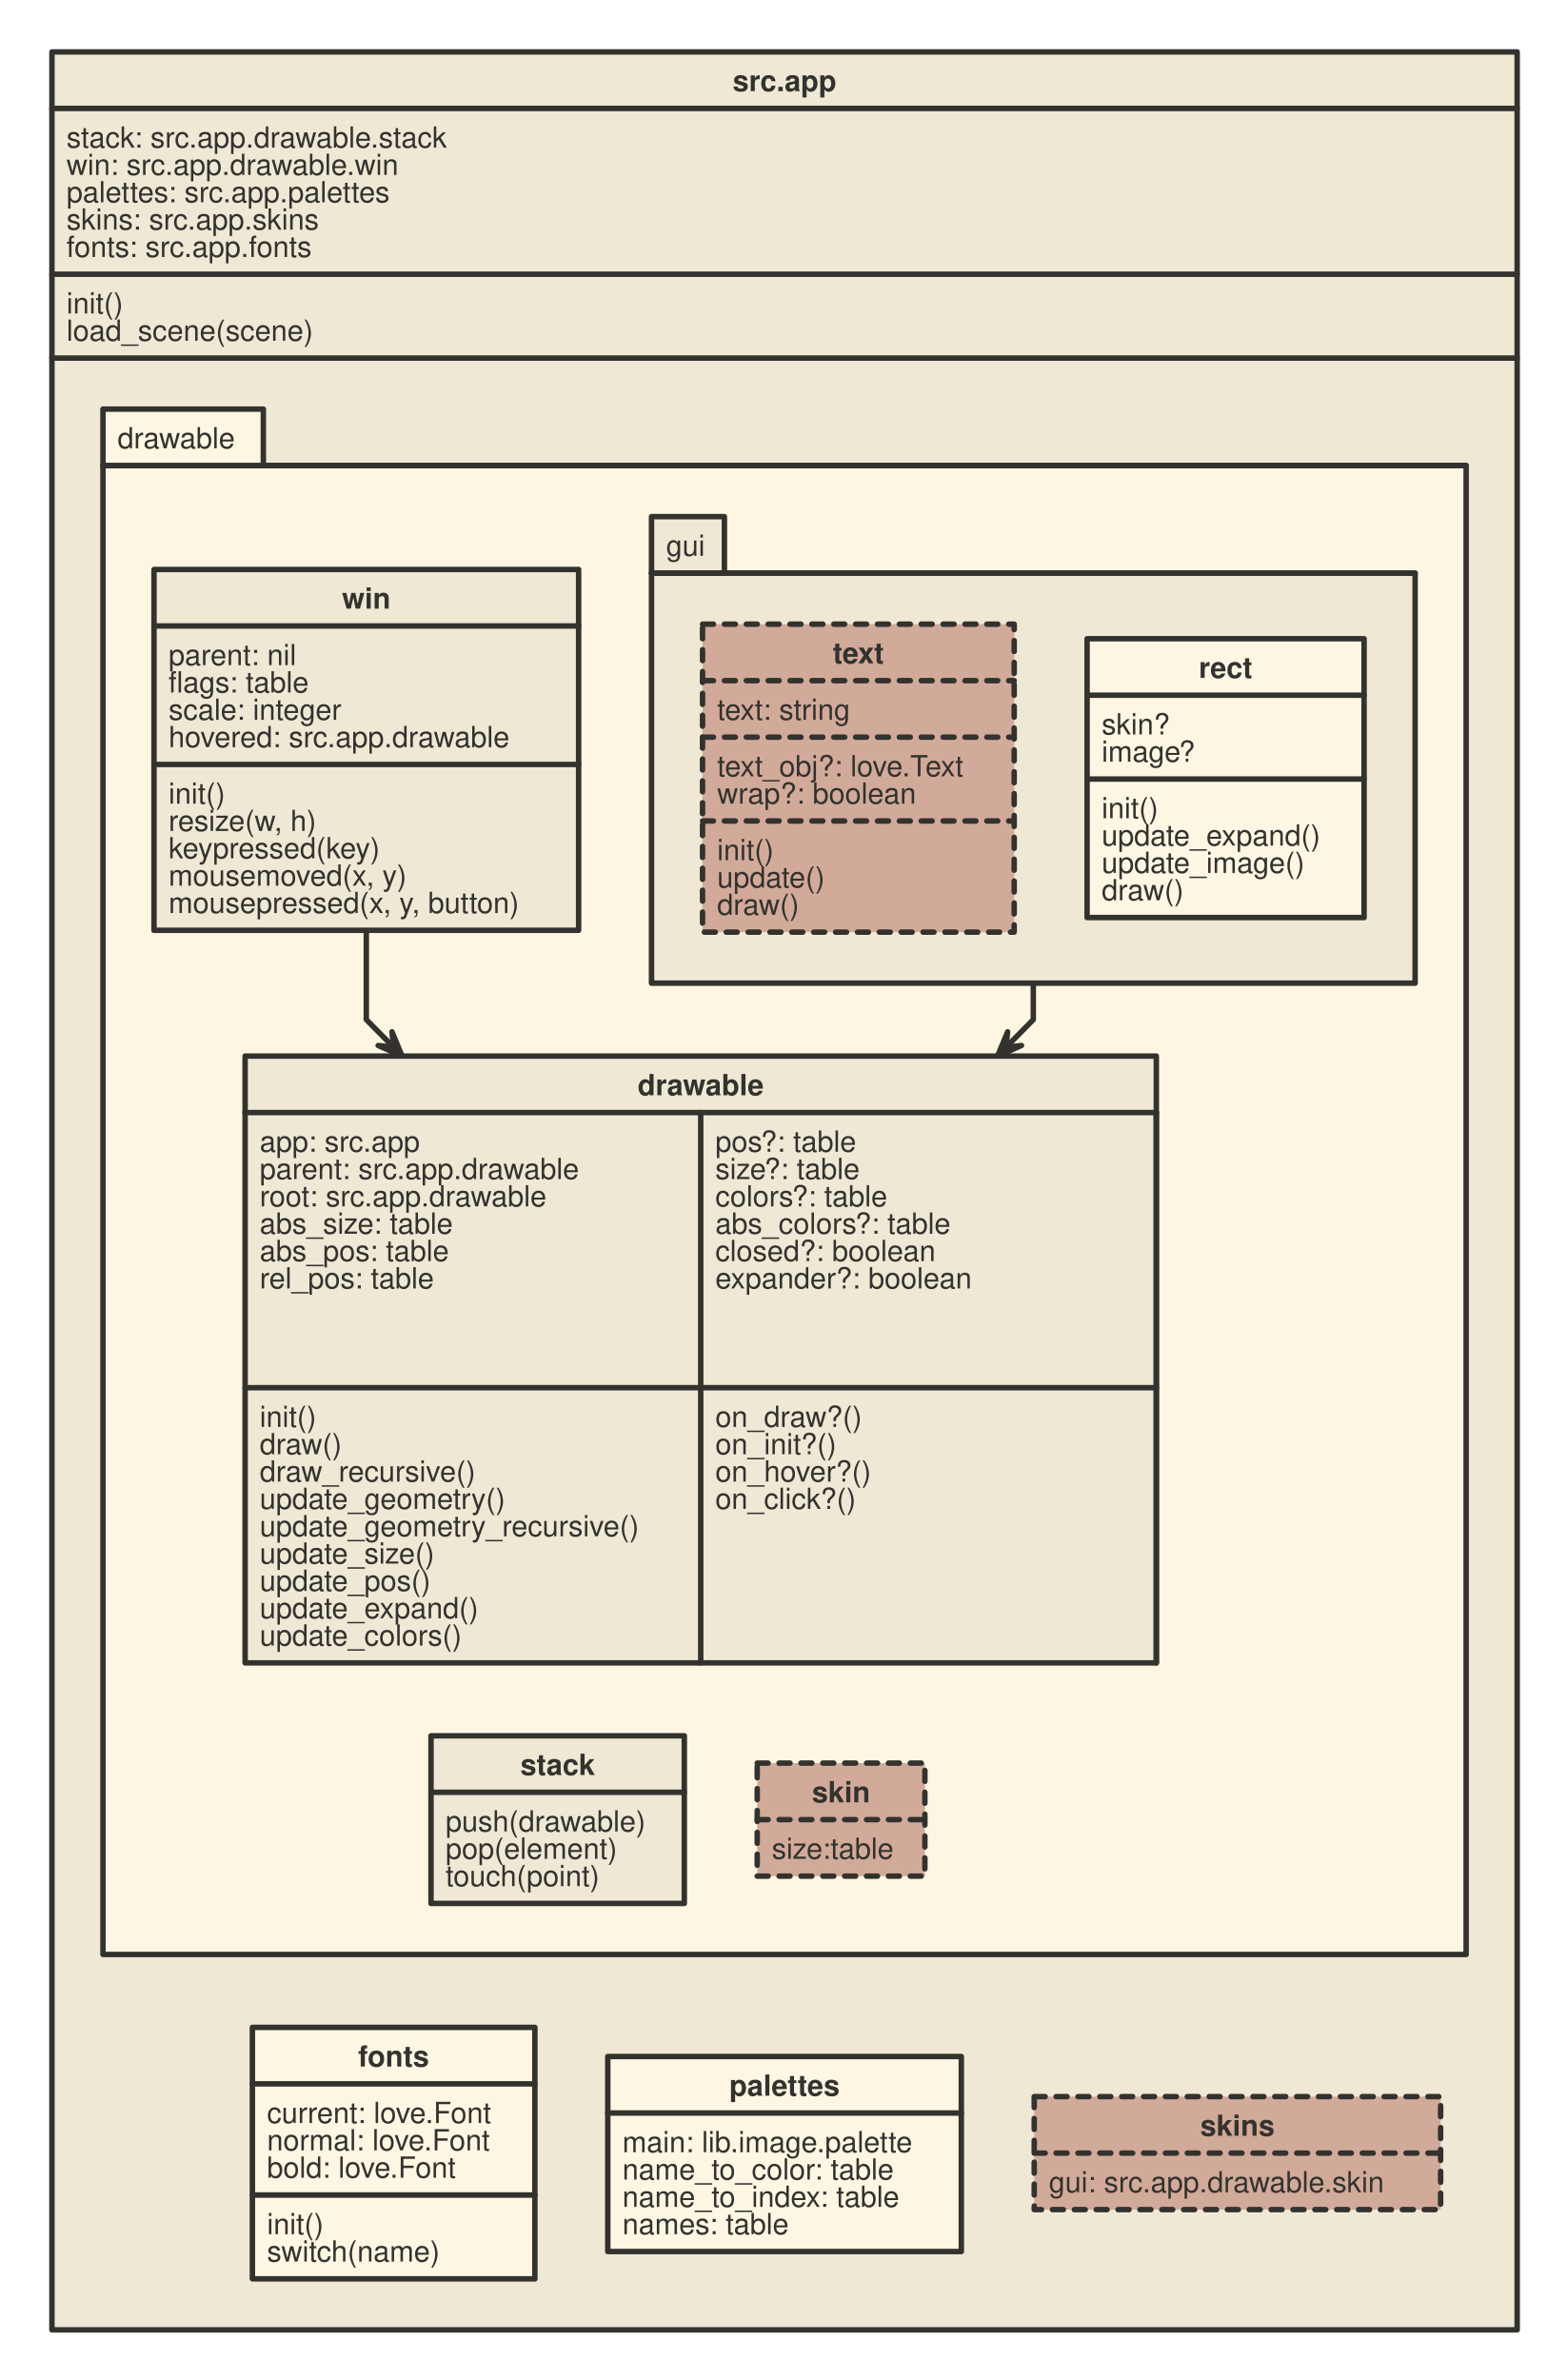
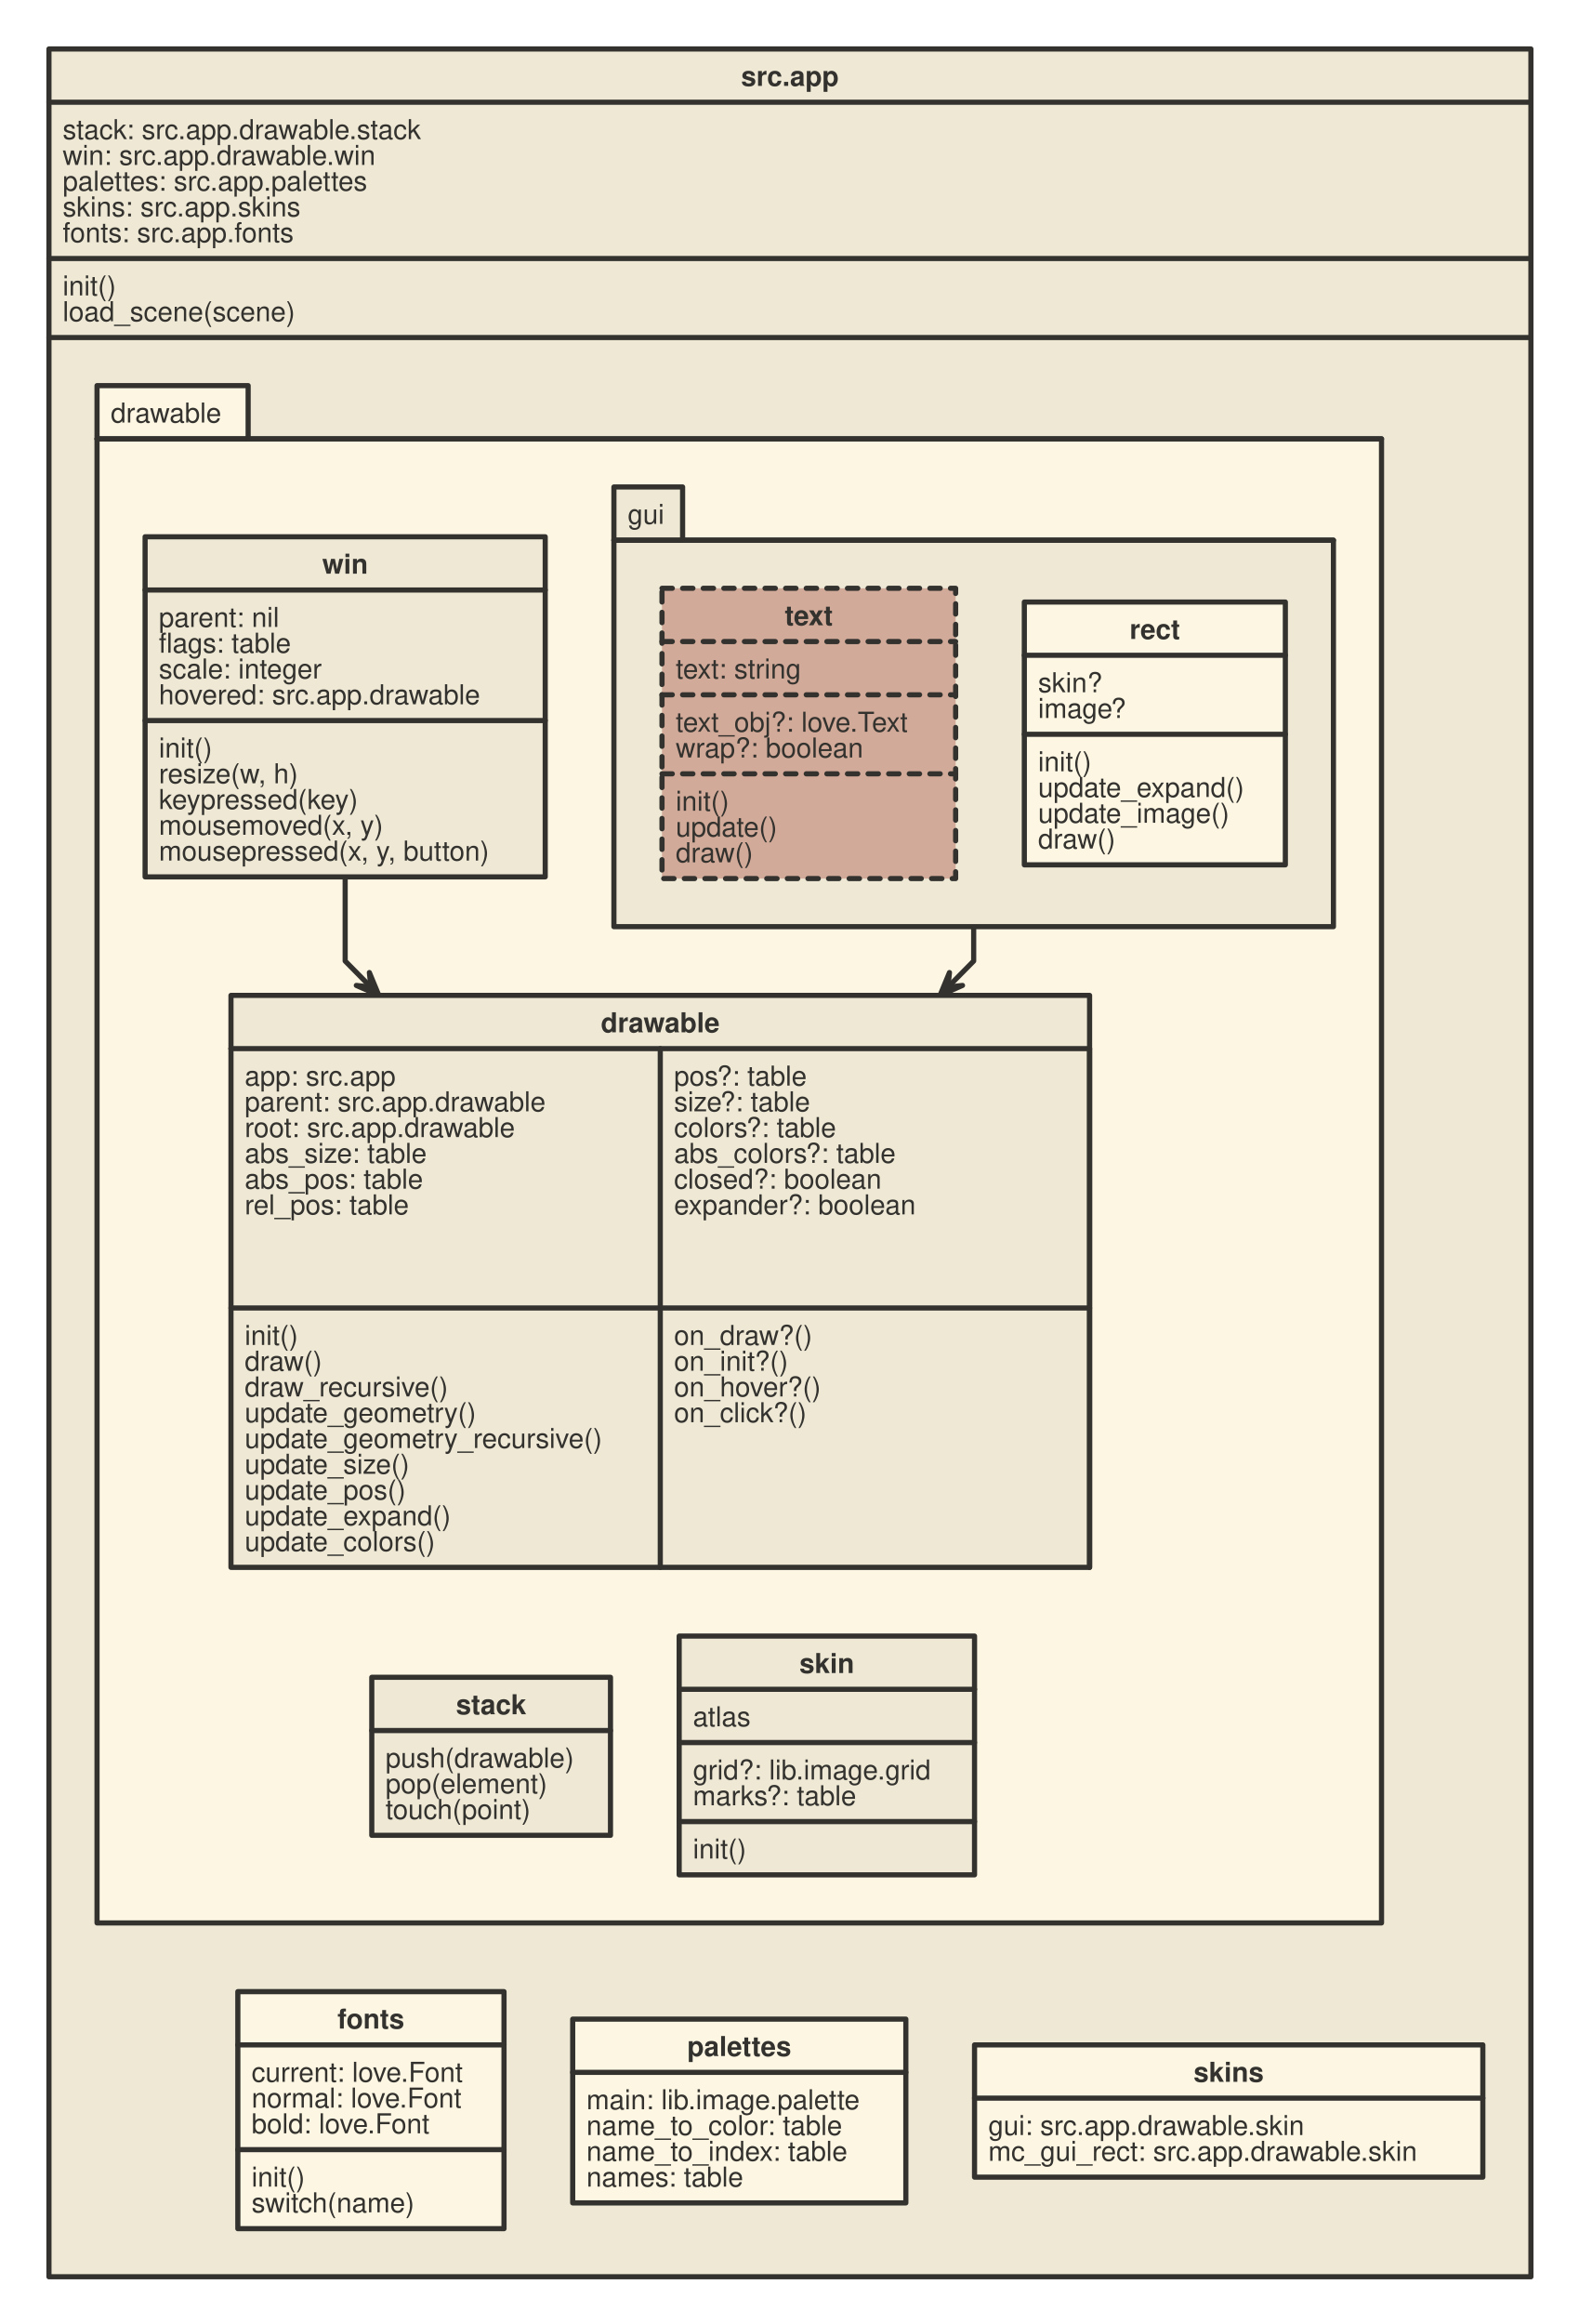
- <svg xmlns="http://www.w3.org/2000/svg" version="1.1" baseProfile="full" width="860" height="1306" viewbox="0 0 860 1306" style="font:normal  12pt Helvetica, Helvetica, sans-serif;;stroke-linejoin:round;stroke-linecap:round">
-   <rect x="0" y="0" height="1306" width="860" style="stroke:none; fill:transparent;" />
-   <rect x="28.5" y="28.5" height="1250" width="804" data-name="src.app" style="stroke:#33322E;fill:#eee8d5;stroke-dasharray:none;stroke-width:3;" />
-   <path d="M28.5 59.5 L832.5 59.5" data-name="src.app" style="stroke:#33322E;fill:none;stroke-dasharray:none;stroke-width:3;" />
-   <path d="M28.5 150.5 L832.5 150.5" data-name="src.app" style="stroke:#33322E;fill:none;stroke-dasharray:none;stroke-width:3;" />
-   <path d="M28.5 196.5 L832.5 196.5" data-name="src.app" style="stroke:#33322E;fill:none;stroke-dasharray:none;stroke-width:3;" />
-   <text x="430.5" y="50" style="fill: #33322E;font:bold  12pt Helvetica, Helvetica, sans-serif;text-anchor: middle;" data-name="src.app">src.app</text>
+ <svg xmlns="http://www.w3.org/2000/svg" version="1.1" baseProfile="full" width="919" height="1353" viewbox="0 0 919 1353" style="font:normal  12pt Helvetica, Helvetica, sans-serif;;stroke-linejoin:round;stroke-linecap:round">
+   <rect x="0" y="0" height="1353" width="919" style="stroke:none; fill:transparent;" />
+   <rect x="28.5" y="28.5" height="1297" width="863" data-name="src.app" style="stroke:#33322E;fill:#eee8d5;stroke-dasharray:none;stroke-width:3;" />
+   <path d="M28.5 59.5 L891.5 59.5" data-name="src.app" style="stroke:#33322E;fill:none;stroke-dasharray:none;stroke-width:3;" />
+   <path d="M28.5 150.5 L891.5 150.5" data-name="src.app" style="stroke:#33322E;fill:none;stroke-dasharray:none;stroke-width:3;" />
+   <path d="M28.5 196.5 L891.5 196.5" data-name="src.app" style="stroke:#33322E;fill:none;stroke-dasharray:none;stroke-width:3;" />
+   <text x="460" y="50" style="fill: #33322E;font:bold  12pt Helvetica, Helvetica, sans-serif;text-anchor: middle;" data-name="src.app">src.app</text>
  <text x="36.5" y="81" style="fill: #33322E;font:normal  12pt Helvetica, Helvetica, sans-serif;" data-name="src.app">stack: src.app.drawable.stack</text>
  <text x="36.5" y="96" style="fill: #33322E;font:normal  12pt Helvetica, Helvetica, sans-serif;" data-name="src.app">win: src.app.drawable.win</text>
  <text x="36.5" y="111" style="fill: #33322E;font:normal  12pt Helvetica, Helvetica, sans-serif;" data-name="src.app">palettes: src.app.palettes</text>
  <text x="36.5" y="126" style="fill: #33322E;font:normal  12pt Helvetica, Helvetica, sans-serif;" data-name="src.app">skins: src.app.skins</text>
  <text x="36.5" y="141" style="fill: #33322E;font:normal  12pt Helvetica, Helvetica, sans-serif;" data-name="src.app">fonts: src.app.fonts</text>
  <text x="36.5" y="172" style="fill: #33322E;font:normal  12pt Helvetica, Helvetica, sans-serif;" data-name="src.app">init()</text>
  <text x="36.5" y="187" style="fill: #33322E;font:normal  12pt Helvetica, Helvetica, sans-serif;" data-name="src.app">load_scene(scene)</text>
-   <rect x="138.5" y="1112.5" height="138" width="155" data-name="fonts" style="stroke:#33322E;fill:#fdf6e3;stroke-dasharray:none;stroke-width:3;" />
-   <path d="M138.5 1143.5 L293.5 1143.5" data-name="fonts" style="stroke:#33322E;fill:none;stroke-dasharray:none;stroke-width:3;" />
-   <path d="M138.5 1204.5 L293.5 1204.5" data-name="fonts" style="stroke:#33322E;fill:none;stroke-dasharray:none;stroke-width:3;" />
-   <text x="216" y="1134" style="fill: #33322E;font:bold  12pt Helvetica, Helvetica, sans-serif;text-anchor: middle;" data-name="fonts">fonts</text>
-   <text x="146.5" y="1165" style="fill: #33322E;font:normal  12pt Helvetica, Helvetica, sans-serif;" data-name="fonts">current: love.Font</text>
-   <text x="146.5" y="1180" style="fill: #33322E;font:normal  12pt Helvetica, Helvetica, sans-serif;" data-name="fonts">normal: love.Font</text>
-   <text x="146.5" y="1195" style="fill: #33322E;font:normal  12pt Helvetica, Helvetica, sans-serif;" data-name="fonts">bold: love.Font</text>
-   <text x="146.5" y="1226" style="fill: #33322E;font:normal  12pt Helvetica, Helvetica, sans-serif;" data-name="fonts">init()</text>
-   <text x="146.5" y="1241" style="fill: #33322E;font:normal  12pt Helvetica, Helvetica, sans-serif;" data-name="fonts">switch(name)</text>
-   <rect x="56.5" y="255.5" height="817" width="748" data-name="drawable" style="stroke:#33322E;fill:#fdf6e3;stroke-dasharray:none;stroke-width:3;" />
+   <rect x="138.5" y="1159.5" height="138" width="155" data-name="fonts" style="stroke:#33322E;fill:#fdf6e3;stroke-dasharray:none;stroke-width:3;" />
+   <path d="M138.5 1190.5 L293.5 1190.5" data-name="fonts" style="stroke:#33322E;fill:none;stroke-dasharray:none;stroke-width:3;" />
+   <path d="M138.5 1251.5 L293.5 1251.5" data-name="fonts" style="stroke:#33322E;fill:none;stroke-dasharray:none;stroke-width:3;" />
+   <text x="216" y="1181" style="fill: #33322E;font:bold  12pt Helvetica, Helvetica, sans-serif;text-anchor: middle;" data-name="fonts">fonts</text>
+   <text x="146.5" y="1212" style="fill: #33322E;font:normal  12pt Helvetica, Helvetica, sans-serif;" data-name="fonts">current: love.Font</text>
+   <text x="146.5" y="1227" style="fill: #33322E;font:normal  12pt Helvetica, Helvetica, sans-serif;" data-name="fonts">normal: love.Font</text>
+   <text x="146.5" y="1242" style="fill: #33322E;font:normal  12pt Helvetica, Helvetica, sans-serif;" data-name="fonts">bold: love.Font</text>
+   <text x="146.5" y="1273" style="fill: #33322E;font:normal  12pt Helvetica, Helvetica, sans-serif;" data-name="fonts">init()</text>
+   <text x="146.5" y="1288" style="fill: #33322E;font:normal  12pt Helvetica, Helvetica, sans-serif;" data-name="fonts">switch(name)</text>
+   <rect x="56.5" y="255.5" height="864" width="748" data-name="drawable" style="stroke:#33322E;fill:#fdf6e3;stroke-dasharray:none;stroke-width:3;" />
  <path d="M56.5 255.5 L56.5 224.5 L144.5 224.5 L144.5 255.5 Z" data-name="drawable" style="stroke:#33322E;fill:#fdf6e3;stroke-dasharray:none;stroke-width:3;" />
  <path d="M56.5 255.5 L804.5 255.5" data-name="drawable" style="stroke:#33322E;fill:none;stroke-dasharray:none;stroke-width:3;" />
  <text x="64.5" y="246" style="fill: #33322E;font:normal  12pt Helvetica, Helvetica, sans-serif;" data-name="drawable">drawable</text>
  <path d="M201 510.5 L201 559.5 L216 574.7 L216 574.7 " data-name="drawable" style="stroke:#33322E;fill:none;stroke-dasharray:none;stroke-width:3;" />
  <path d="M207.5 573.7 L216 574.7 L215.1 566.2 L220.6 579.5 Z" data-name="drawable" style="stroke:#33322E;fill:#33322E;stroke-dasharray:none;stroke-width:3;" />
  <path d="M567 539.5 L567 559.5 L552 574.7 L552 574.7 " data-name="drawable" style="stroke:#33322E;fill:none;stroke-dasharray:none;stroke-width:3;" />
  <path d="M552.9 566.2 L552 574.7 L560.5 573.7 L547.4 579.5 Z" data-name="drawable" style="stroke:#33322E;fill:#33322E;stroke-dasharray:none;stroke-width:3;" />
  <rect x="134.5" y="579.5" height="333" width="500" data-name="drawable" style="stroke:#33322E;fill:#eee8d5;stroke-dasharray:none;stroke-width:3;" />
  <path d="M134.5 610.5 L134.5 610.5" data-name="drawable" style="stroke:#33322E;fill:none;stroke-dasharray:none;stroke-width:3;" />
  <path d="M134.5 610.5 L634.5 610.5" data-name="drawable" style="stroke:#33322E;fill:none;stroke-dasharray:none;stroke-width:3;" />
  <path d="M134.5 761.5 L634.5 761.5" data-name="drawable" style="stroke:#33322E;fill:none;stroke-dasharray:none;stroke-width:3;" />
  <path d="M384.5 610.5 L384.5 912.5" data-name="drawable" style="stroke:#33322E;fill:none;stroke-dasharray:none;stroke-width:3;" />
  <path d="M634.5 610.5 L634.5 912.5" data-name="drawable" style="stroke:#33322E;fill:none;stroke-dasharray:none;stroke-width:3;" />
  <text x="384.5" y="601" style="fill: #33322E;font:bold  12pt Helvetica, Helvetica, sans-serif;text-anchor: middle;" data-name="drawable">drawable</text>
  <text x="142.5" y="632" style="fill: #33322E;font:normal  12pt Helvetica, Helvetica, sans-serif;" data-name="drawable">app: src.app</text>
  <text x="142.5" y="647" style="fill: #33322E;font:normal  12pt Helvetica, Helvetica, sans-serif;" data-name="drawable">parent: src.app.drawable</text>
  <text x="142.5" y="662" style="fill: #33322E;font:normal  12pt Helvetica, Helvetica, sans-serif;" data-name="drawable">root: src.app.drawable</text>
  <text x="142.5" y="677" style="fill: #33322E;font:normal  12pt Helvetica, Helvetica, sans-serif;" data-name="drawable">abs_size: table</text>
  <text x="142.5" y="692" style="fill: #33322E;font:normal  12pt Helvetica, Helvetica, sans-serif;" data-name="drawable">abs_pos: table</text>
  <text x="142.5" y="707" style="fill: #33322E;font:normal  12pt Helvetica, Helvetica, sans-serif;" data-name="drawable">rel_pos: table</text>
  <text x="392.5" y="632" style="fill: #33322E;font:normal  12pt Helvetica, Helvetica, sans-serif;" data-name="drawable">pos?: table</text>
  <text x="392.5" y="647" style="fill: #33322E;font:normal  12pt Helvetica, Helvetica, sans-serif;" data-name="drawable">size?: table</text>
  <text x="392.5" y="662" style="fill: #33322E;font:normal  12pt Helvetica, Helvetica, sans-serif;" data-name="drawable">colors?: table</text>
  <text x="392.5" y="677" style="fill: #33322E;font:normal  12pt Helvetica, Helvetica, sans-serif;" data-name="drawable">abs_colors?: table</text>
  <text x="392.5" y="692" style="fill: #33322E;font:normal  12pt Helvetica, Helvetica, sans-serif;" data-name="drawable">closed?: boolean</text>
  <text x="392.5" y="707" style="fill: #33322E;font:normal  12pt Helvetica, Helvetica, sans-serif;" data-name="drawable">expander?: boolean</text>
  <text x="142.5" y="783" style="fill: #33322E;font:normal  12pt Helvetica, Helvetica, sans-serif;" data-name="drawable">init()</text>
  <text x="142.5" y="798" style="fill: #33322E;font:normal  12pt Helvetica, Helvetica, sans-serif;" data-name="drawable">draw()</text>
  <text x="142.5" y="813" style="fill: #33322E;font:normal  12pt Helvetica, Helvetica, sans-serif;" data-name="drawable">draw_recursive()</text>
  <text x="142.5" y="828" style="fill: #33322E;font:normal  12pt Helvetica, Helvetica, sans-serif;" data-name="drawable">update_geometry()</text>
  <text x="142.5" y="843" style="fill: #33322E;font:normal  12pt Helvetica, Helvetica, sans-serif;" data-name="drawable">update_geometry_recursive()</text>
  <text x="142.5" y="858" style="fill: #33322E;font:normal  12pt Helvetica, Helvetica, sans-serif;" data-name="drawable">update_size()</text>
  <text x="142.5" y="873" style="fill: #33322E;font:normal  12pt Helvetica, Helvetica, sans-serif;" data-name="drawable">update_pos()</text>
  <text x="142.5" y="888" style="fill: #33322E;font:normal  12pt Helvetica, Helvetica, sans-serif;" data-name="drawable">update_expand()</text>
  <text x="142.5" y="903" style="fill: #33322E;font:normal  12pt Helvetica, Helvetica, sans-serif;" data-name="drawable">update_colors()</text>
  <text x="392.5" y="783" style="fill: #33322E;font:normal  12pt Helvetica, Helvetica, sans-serif;" data-name="drawable">on_draw?()</text>
  <text x="392.5" y="798" style="fill: #33322E;font:normal  12pt Helvetica, Helvetica, sans-serif;" data-name="drawable">on_init?()</text>
  <text x="392.5" y="813" style="fill: #33322E;font:normal  12pt Helvetica, Helvetica, sans-serif;" data-name="drawable">on_hover?()</text>
  <text x="392.5" y="828" style="fill: #33322E;font:normal  12pt Helvetica, Helvetica, sans-serif;" data-name="drawable">on_click?()</text>
+   <rect x="395.5" y="952.5" height="139" width="172" data-name="skin" style="stroke:#33322E;fill:#eee8d5;stroke-dasharray:none;stroke-width:3;" />
+   <path d="M395.5 983.5 L567.5 983.5" data-name="skin" style="stroke:#33322E;fill:none;stroke-dasharray:none;stroke-width:3;" />
+   <path d="M395.5 1014.5 L567.5 1014.5" data-name="skin" style="stroke:#33322E;fill:none;stroke-dasharray:none;stroke-width:3;" />
+   <path d="M395.5 1060.5 L567.5 1060.5" data-name="skin" style="stroke:#33322E;fill:none;stroke-dasharray:none;stroke-width:3;" />
+   <text x="481.5" y="974" style="fill: #33322E;font:bold  12pt Helvetica, Helvetica, sans-serif;text-anchor: middle;" data-name="skin">skin</text>
+   <text x="403.5" y="1005" style="fill: #33322E;font:normal  12pt Helvetica, Helvetica, sans-serif;" data-name="skin">atlas</text>
+   <text x="403.5" y="1036" style="fill: #33322E;font:normal  12pt Helvetica, Helvetica, sans-serif;" data-name="skin">grid?: lib.image.grid</text>
+   <text x="403.5" y="1051" style="fill: #33322E;font:normal  12pt Helvetica, Helvetica, sans-serif;" data-name="skin">marks?: table</text>
+   <text x="403.5" y="1082" style="fill: #33322E;font:normal  12pt Helvetica, Helvetica, sans-serif;" data-name="skin">init()</text>
  <rect x="84.5" y="312.5" height="198" width="233" data-name="win" style="stroke:#33322E;fill:#eee8d5;stroke-dasharray:none;stroke-width:3;" />
  <path d="M84.5 343.5 L317.5 343.5" data-name="win" style="stroke:#33322E;fill:none;stroke-dasharray:none;stroke-width:3;" />
  <path d="M84.5 419.5 L317.5 419.5" data-name="win" style="stroke:#33322E;fill:none;stroke-dasharray:none;stroke-width:3;" />
  <text x="201" y="334" style="fill: #33322E;font:bold  12pt Helvetica, Helvetica, sans-serif;text-anchor: middle;" data-name="win">win</text>
  <text x="92.5" y="365" style="fill: #33322E;font:normal  12pt Helvetica, Helvetica, sans-serif;" data-name="win">parent: nil</text>
  <text x="92.5" y="380" style="fill: #33322E;font:normal  12pt Helvetica, Helvetica, sans-serif;" data-name="win">flags: table</text>
  <text x="92.5" y="395" style="fill: #33322E;font:normal  12pt Helvetica, Helvetica, sans-serif;" data-name="win">scale: integer</text>
  <text x="92.5" y="410" style="fill: #33322E;font:normal  12pt Helvetica, Helvetica, sans-serif;" data-name="win">hovered: src.app.drawable</text>
  <text x="92.5" y="441" style="fill: #33322E;font:normal  12pt Helvetica, Helvetica, sans-serif;" data-name="win">init()</text>
  <text x="92.5" y="456" style="fill: #33322E;font:normal  12pt Helvetica, Helvetica, sans-serif;" data-name="win">resize(w, h)</text>
  <text x="92.5" y="471" style="fill: #33322E;font:normal  12pt Helvetica, Helvetica, sans-serif;" data-name="win">keypressed(key)</text>
  <text x="92.5" y="486" style="fill: #33322E;font:normal  12pt Helvetica, Helvetica, sans-serif;" data-name="win">mousemoved(x, y)</text>
  <text x="92.5" y="501" style="fill: #33322E;font:normal  12pt Helvetica, Helvetica, sans-serif;" data-name="win">mousepressed(x, y, button)</text>
  <rect x="357.5" y="314.5" height="225" width="419" data-name="gui" style="stroke:#33322E;fill:#eee8d5;stroke-dasharray:none;stroke-width:3;" />
  <path d="M357.5 314.5 L357.5 283.5 L397.5 283.5 L397.5 314.5 Z" data-name="gui" style="stroke:#33322E;fill:#eee8d5;stroke-dasharray:none;stroke-width:3;" />
  <path d="M357.5 314.5 L776.5 314.5" data-name="gui" style="stroke:#33322E;fill:none;stroke-dasharray:none;stroke-width:3;" />
  <text x="365.5" y="305" style="fill: #33322E;font:normal  12pt Helvetica, Helvetica, sans-serif;" data-name="gui">gui</text>
  <rect x="385.5" y="342.5" height="169" width="171" data-name="text" style="stroke:#33322E;fill:#D2AA99;stroke-dasharray:6 6;stroke-width:3;" />
  <path d="M385.5 373.5 L556.5 373.5" data-name="text" style="stroke:#33322E;fill:none;stroke-dasharray:6 6;stroke-width:3;" />
  <path d="M385.5 404.5 L556.5 404.5" data-name="text" style="stroke:#33322E;fill:none;stroke-dasharray:6 6;stroke-width:3;" />
  <path d="M385.5 450.5 L556.5 450.5" data-name="text" style="stroke:#33322E;fill:none;stroke-dasharray:6 6;stroke-width:3;" />
  <text x="471" y="364" style="fill: #33322E;font:bold  12pt Helvetica, Helvetica, sans-serif;text-anchor: middle;" data-name="text">text</text>
  <text x="393.5" y="395" style="fill: #33322E;font:normal  12pt Helvetica, Helvetica, sans-serif;" data-name="text">text: string</text>
  <text x="393.5" y="426" style="fill: #33322E;font:normal  12pt Helvetica, Helvetica, sans-serif;" data-name="text">text_obj?: love.Text</text>
  <text x="393.5" y="441" style="fill: #33322E;font:normal  12pt Helvetica, Helvetica, sans-serif;" data-name="text">wrap?: boolean</text>
  <text x="393.5" y="472" style="fill: #33322E;font:normal  12pt Helvetica, Helvetica, sans-serif;" data-name="text">init()</text>
  <text x="393.5" y="487" style="fill: #33322E;font:normal  12pt Helvetica, Helvetica, sans-serif;" data-name="text">update()</text>
  <text x="393.5" y="502" style="fill: #33322E;font:normal  12pt Helvetica, Helvetica, sans-serif;" data-name="text">draw()</text>
  <rect x="596.5" y="350.5" height="153" width="152" data-name="rect" style="stroke:#33322E;fill:#fdf6e3;stroke-dasharray:none;stroke-width:3;" />
  <path d="M596.5 381.5 L748.5 381.5" data-name="rect" style="stroke:#33322E;fill:none;stroke-dasharray:none;stroke-width:3;" />
  <path d="M596.5 427.5 L748.5 427.5" data-name="rect" style="stroke:#33322E;fill:none;stroke-dasharray:none;stroke-width:3;" />
  <text x="672.5" y="372" style="fill: #33322E;font:bold  12pt Helvetica, Helvetica, sans-serif;text-anchor: middle;" data-name="rect">rect</text>
  <text x="604.5" y="403" style="fill: #33322E;font:normal  12pt Helvetica, Helvetica, sans-serif;" data-name="rect">skin?</text>
  <text x="604.5" y="418" style="fill: #33322E;font:normal  12pt Helvetica, Helvetica, sans-serif;" data-name="rect">image?</text>
  <text x="604.5" y="449" style="fill: #33322E;font:normal  12pt Helvetica, Helvetica, sans-serif;" data-name="rect">init()</text>
  <text x="604.5" y="464" style="fill: #33322E;font:normal  12pt Helvetica, Helvetica, sans-serif;" data-name="rect">update_expand()</text>
  <text x="604.5" y="479" style="fill: #33322E;font:normal  12pt Helvetica, Helvetica, sans-serif;" data-name="rect">update_image()</text>
  <text x="604.5" y="494" style="fill: #33322E;font:normal  12pt Helvetica, Helvetica, sans-serif;" data-name="rect">draw()</text>
-   <rect x="236.5" y="952.5" height="92" width="139" data-name="stack" style="stroke:#33322E;fill:#eee8d5;stroke-dasharray:none;stroke-width:3;" />
-   <path d="M236.5 983.5 L375.5 983.5" data-name="stack" style="stroke:#33322E;fill:none;stroke-dasharray:none;stroke-width:3;" />
-   <text x="306" y="974" style="fill: #33322E;font:bold  12pt Helvetica, Helvetica, sans-serif;text-anchor: middle;" data-name="stack">stack</text>
-   <text x="244.5" y="1005" style="fill: #33322E;font:normal  12pt Helvetica, Helvetica, sans-serif;" data-name="stack">push(drawable)</text>
-   <text x="244.5" y="1020" style="fill: #33322E;font:normal  12pt Helvetica, Helvetica, sans-serif;" data-name="stack">pop(element)</text>
-   <text x="244.5" y="1035" style="fill: #33322E;font:normal  12pt Helvetica, Helvetica, sans-serif;" data-name="stack">touch(point)</text>
-   <rect x="415.5" y="967.5" height="62" width="92" data-name="skin" style="stroke:#33322E;fill:#D2AA99;stroke-dasharray:6 6;stroke-width:3;" />
-   <path d="M415.5 998.5 L507.5 998.5" data-name="skin" style="stroke:#33322E;fill:none;stroke-dasharray:6 6;stroke-width:3;" />
-   <text x="461.5" y="989" style="fill: #33322E;font:bold  12pt Helvetica, Helvetica, sans-serif;text-anchor: middle;" data-name="skin">skin</text>
-   <text x="423.5" y="1020" style="fill: #33322E;font:normal  12pt Helvetica, Helvetica, sans-serif;" data-name="skin">size:table</text>
-   <rect x="333.5" y="1128.5" height="107" width="194" data-name="palettes" style="stroke:#33322E;fill:#fdf6e3;stroke-dasharray:none;stroke-width:3;" />
-   <path d="M333.5 1159.5 L527.5 1159.5" data-name="palettes" style="stroke:#33322E;fill:none;stroke-dasharray:none;stroke-width:3;" />
-   <text x="430.5" y="1150" style="fill: #33322E;font:bold  12pt Helvetica, Helvetica, sans-serif;text-anchor: middle;" data-name="palettes">palettes</text>
-   <text x="341.5" y="1181" style="fill: #33322E;font:normal  12pt Helvetica, Helvetica, sans-serif;" data-name="palettes">main: lib.image.palette</text>
-   <text x="341.5" y="1196" style="fill: #33322E;font:normal  12pt Helvetica, Helvetica, sans-serif;" data-name="palettes">name_to_color: table</text>
-   <text x="341.5" y="1211" style="fill: #33322E;font:normal  12pt Helvetica, Helvetica, sans-serif;" data-name="palettes">name_to_index: table</text>
-   <text x="341.5" y="1226" style="fill: #33322E;font:normal  12pt Helvetica, Helvetica, sans-serif;" data-name="palettes">names: table</text>
-   <rect x="567.5" y="1150.5" height="62" width="223" data-name="skins" style="stroke:#33322E;fill:#D2AA99;stroke-dasharray:6 6;stroke-width:3;" />
-   <path d="M567.5 1181.5 L790.5 1181.5" data-name="skins" style="stroke:#33322E;fill:none;stroke-dasharray:6 6;stroke-width:3;" />
-   <text x="679" y="1172" style="fill: #33322E;font:bold  12pt Helvetica, Helvetica, sans-serif;text-anchor: middle;" data-name="skins">skins</text>
-   <text x="575.5" y="1203" style="fill: #33322E;font:normal  12pt Helvetica, Helvetica, sans-serif;" data-name="skins">gui: src.app.drawable.skin</text>
+   <rect x="216.5" y="976.5" height="92" width="139" data-name="stack" style="stroke:#33322E;fill:#eee8d5;stroke-dasharray:none;stroke-width:3;" />
+   <path d="M216.5 1007.5 L355.5 1007.5" data-name="stack" style="stroke:#33322E;fill:none;stroke-dasharray:none;stroke-width:3;" />
+   <text x="286" y="998" style="fill: #33322E;font:bold  12pt Helvetica, Helvetica, sans-serif;text-anchor: middle;" data-name="stack">stack</text>
+   <text x="224.5" y="1029" style="fill: #33322E;font:normal  12pt Helvetica, Helvetica, sans-serif;" data-name="stack">push(drawable)</text>
+   <text x="224.5" y="1044" style="fill: #33322E;font:normal  12pt Helvetica, Helvetica, sans-serif;" data-name="stack">pop(element)</text>
+   <text x="224.5" y="1059" style="fill: #33322E;font:normal  12pt Helvetica, Helvetica, sans-serif;" data-name="stack">touch(point)</text>
+   <rect x="333.5" y="1175.5" height="107" width="194" data-name="palettes" style="stroke:#33322E;fill:#fdf6e3;stroke-dasharray:none;stroke-width:3;" />
+   <path d="M333.5 1206.5 L527.5 1206.5" data-name="palettes" style="stroke:#33322E;fill:none;stroke-dasharray:none;stroke-width:3;" />
+   <text x="430.5" y="1197" style="fill: #33322E;font:bold  12pt Helvetica, Helvetica, sans-serif;text-anchor: middle;" data-name="palettes">palettes</text>
+   <text x="341.5" y="1228" style="fill: #33322E;font:normal  12pt Helvetica, Helvetica, sans-serif;" data-name="palettes">main: lib.image.palette</text>
+   <text x="341.5" y="1243" style="fill: #33322E;font:normal  12pt Helvetica, Helvetica, sans-serif;" data-name="palettes">name_to_color: table</text>
+   <text x="341.5" y="1258" style="fill: #33322E;font:normal  12pt Helvetica, Helvetica, sans-serif;" data-name="palettes">name_to_index: table</text>
+   <text x="341.5" y="1273" style="fill: #33322E;font:normal  12pt Helvetica, Helvetica, sans-serif;" data-name="palettes">names: table</text>
+   <rect x="567.5" y="1190.5" height="77" width="296" data-name="skins" style="stroke:#33322E;fill:#fdf6e3;stroke-dasharray:none;stroke-width:3;" />
+   <path d="M567.5 1221.5 L863.5 1221.5" data-name="skins" style="stroke:#33322E;fill:none;stroke-dasharray:none;stroke-width:3;" />
+   <text x="715.5" y="1212" style="fill: #33322E;font:bold  12pt Helvetica, Helvetica, sans-serif;text-anchor: middle;" data-name="skins">skins</text>
+   <text x="575.5" y="1243" style="fill: #33322E;font:normal  12pt Helvetica, Helvetica, sans-serif;" data-name="skins">gui: src.app.drawable.skin</text>
+   <text x="575.5" y="1258" style="fill: #33322E;font:normal  12pt Helvetica, Helvetica, sans-serif;" data-name="skins">mc_gui_rect: src.app.drawable.skin</text>
</svg>
